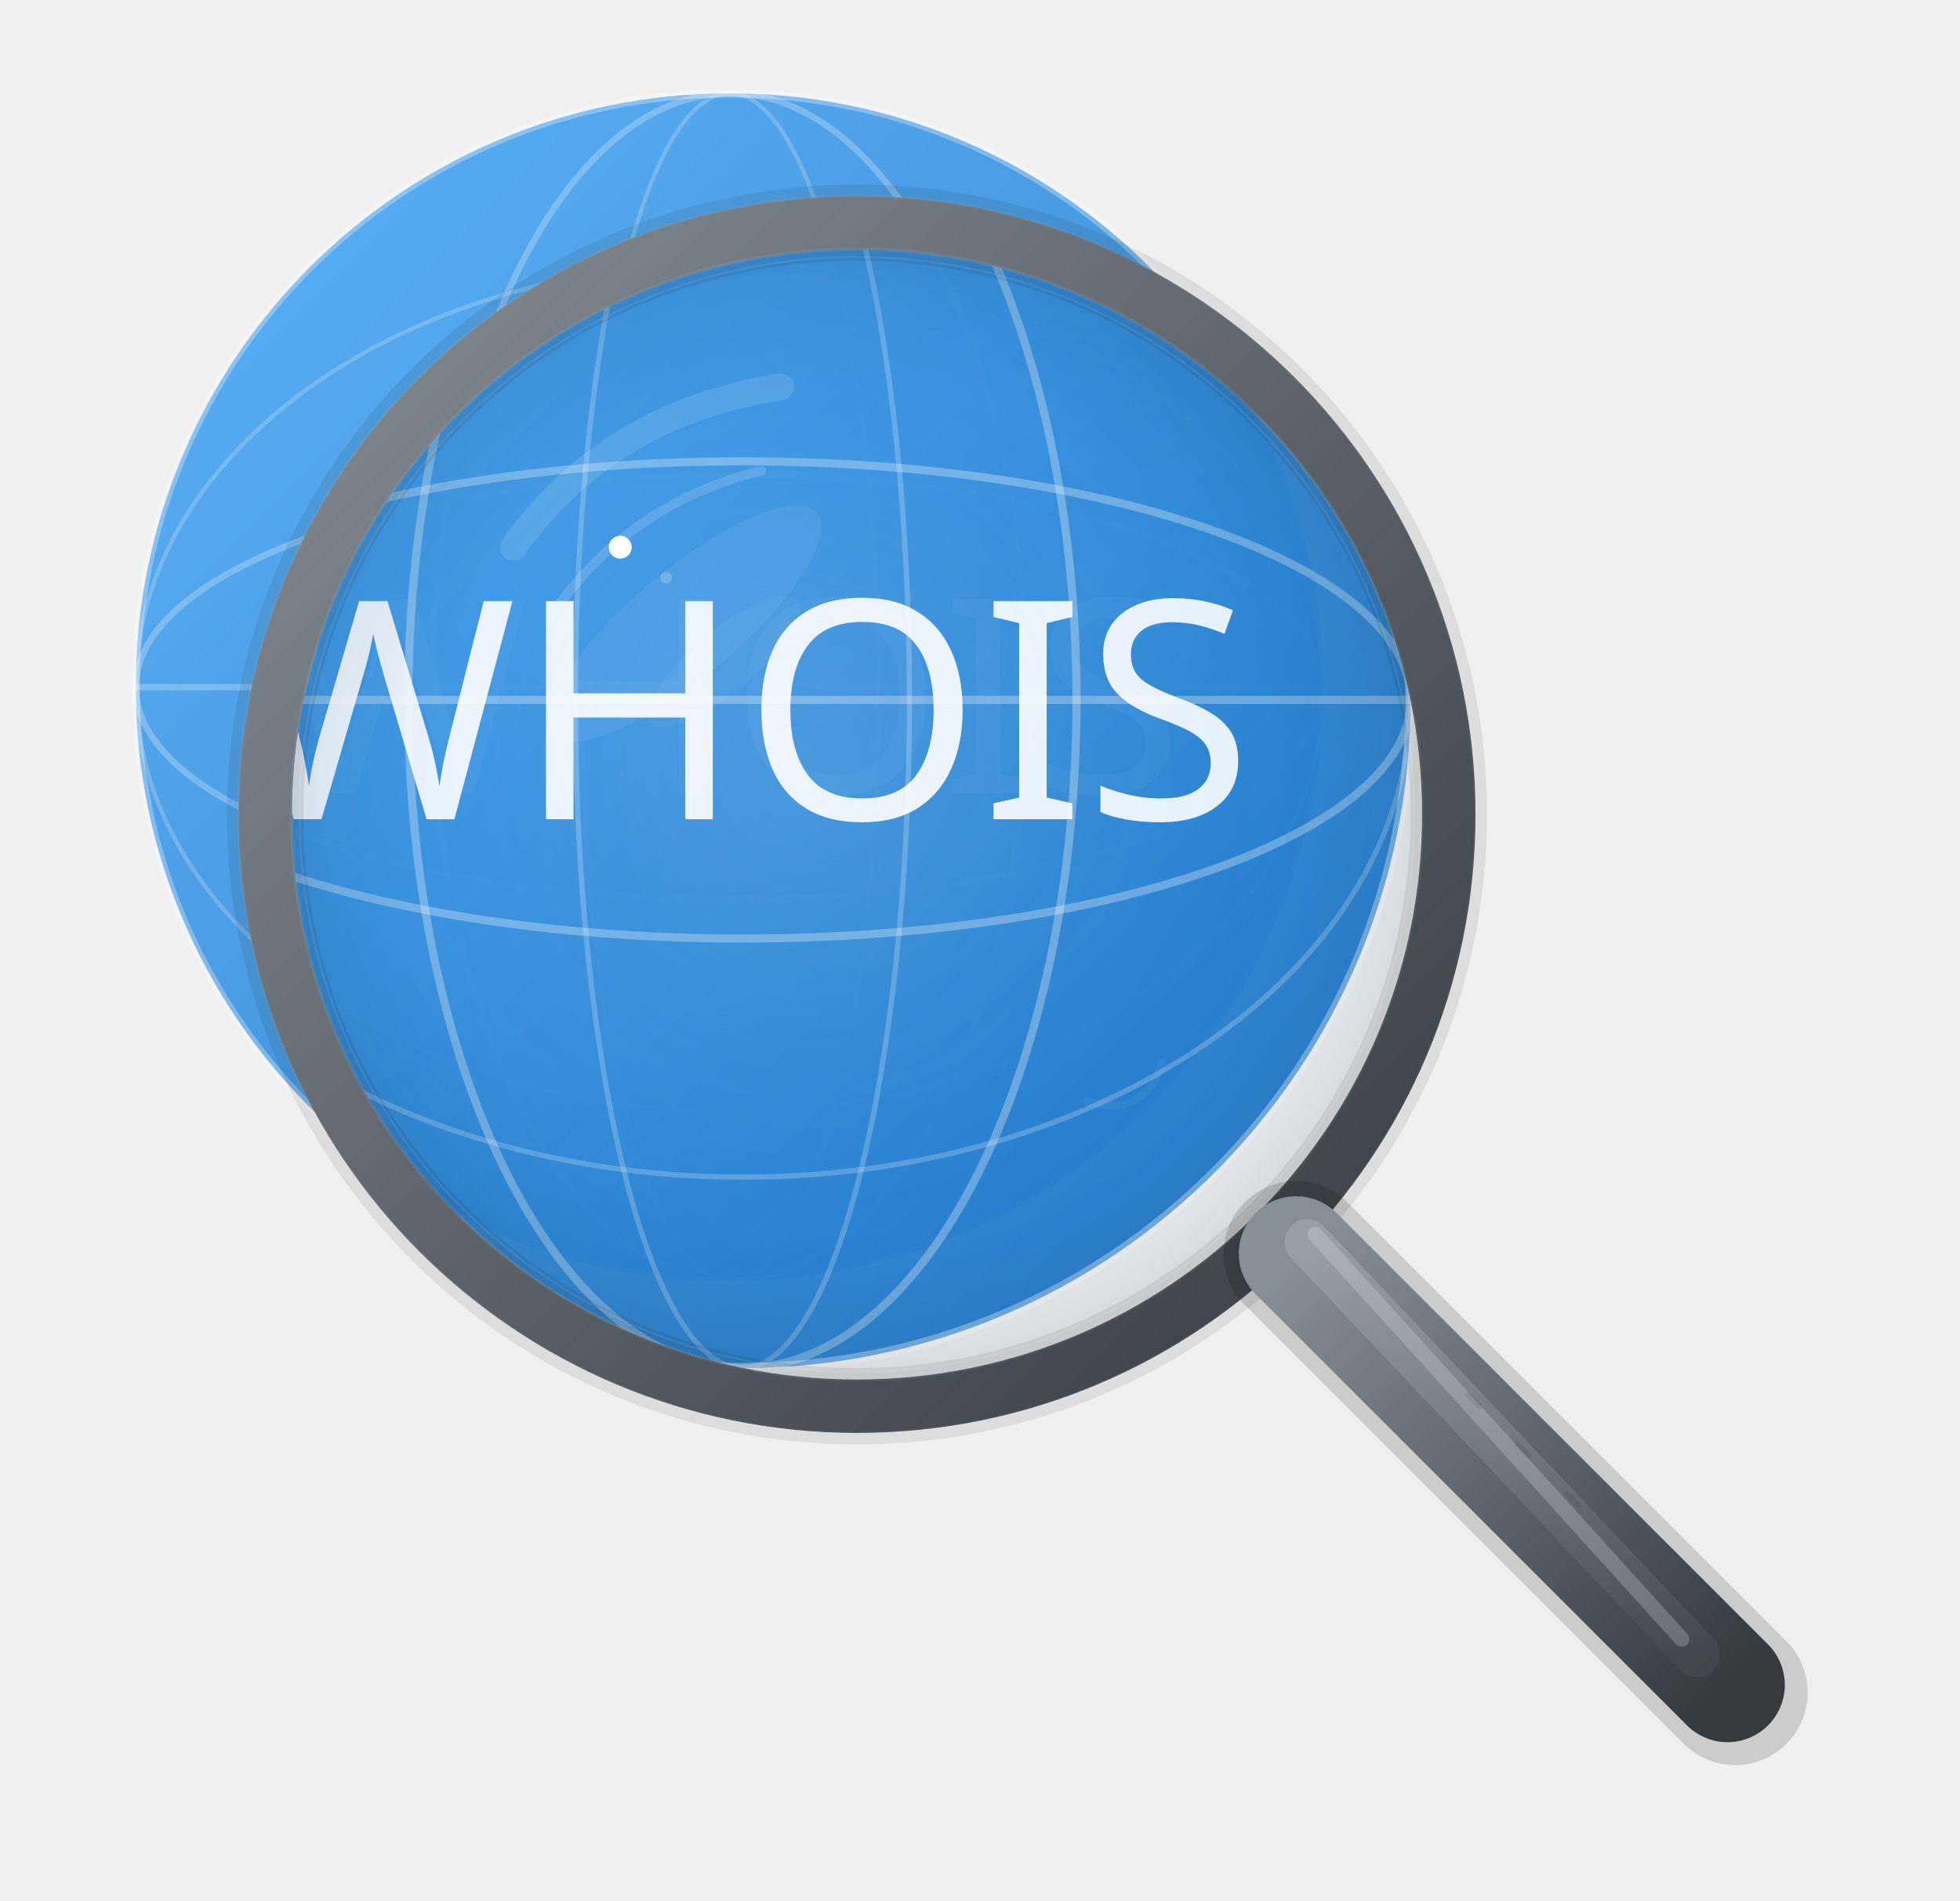
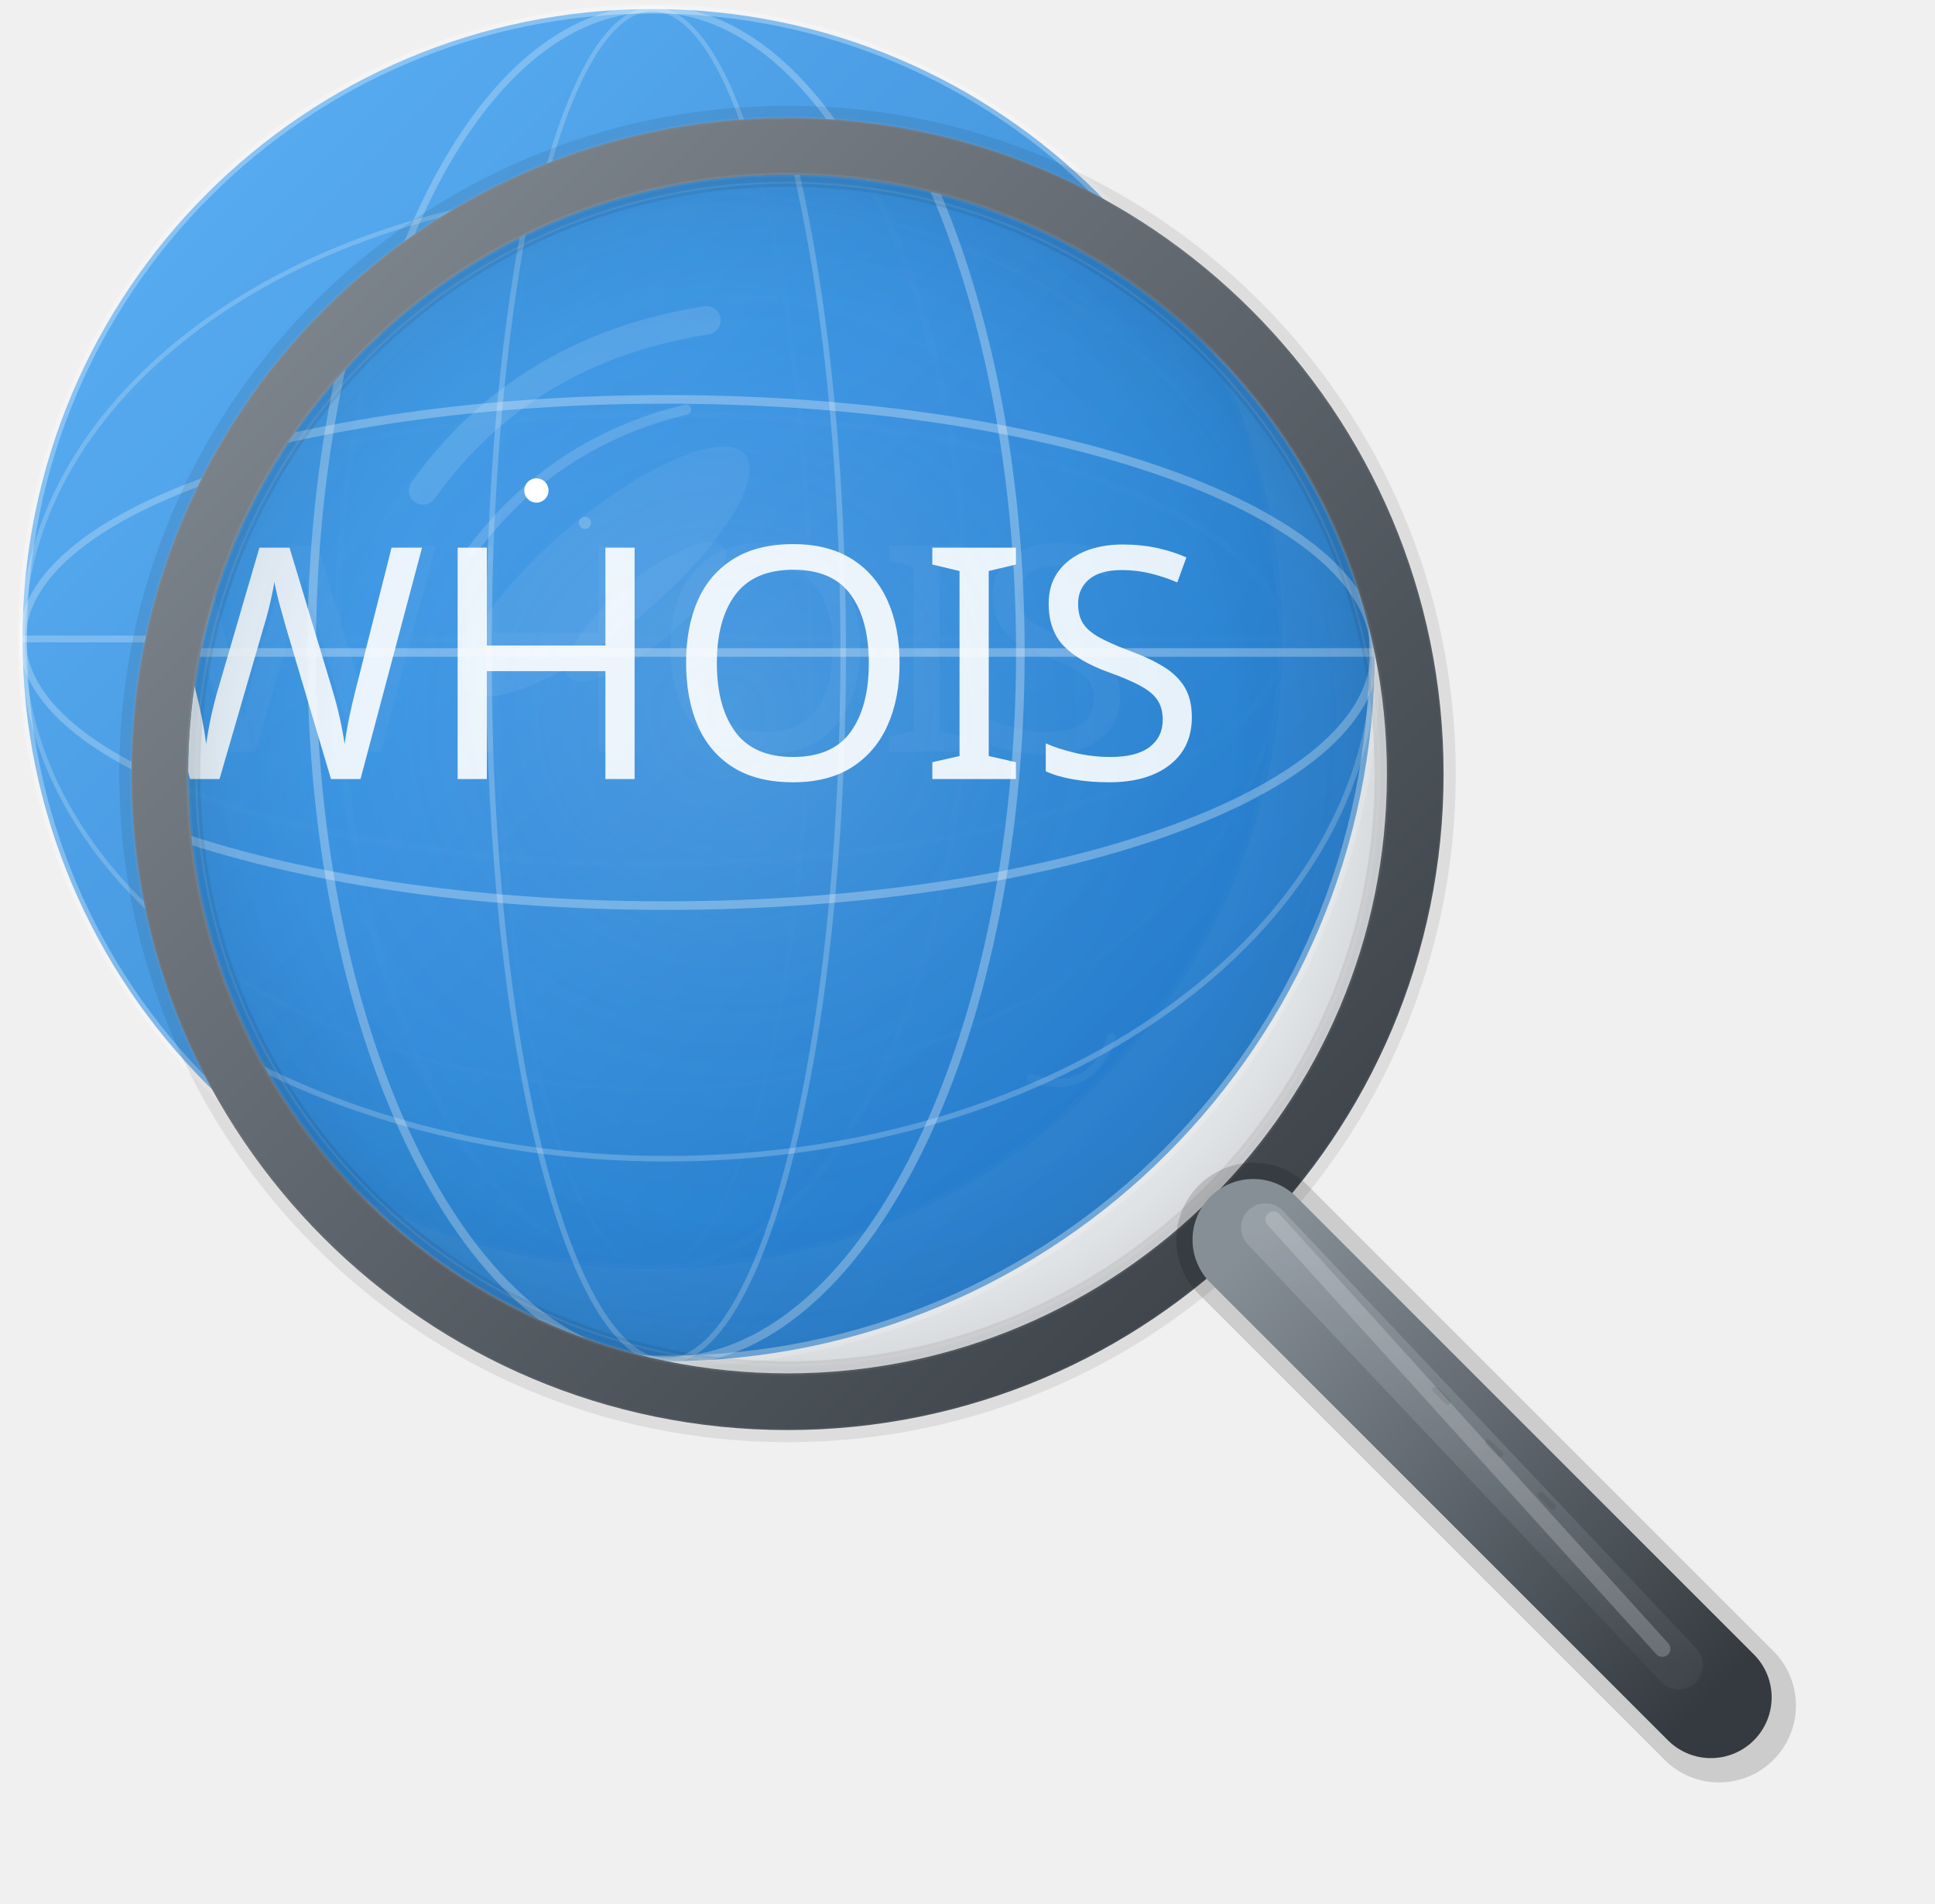
- <svg xmlns="http://www.w3.org/2000/svg" viewBox="28 38 462 448" width="100%" height="100%" preserveAspectRatio="xMidYMid meet">
+ <svg xmlns="http://www.w3.org/2000/svg" viewBox="55 58 430 423" width="100%" height="100%" preserveAspectRatio="xMidYMid meet">
  <defs>
    <linearGradient id="globeGrad" x1="0%" y1="0%" x2="100%" y2="100%">
      <stop offset="0%" style="stop-color:#4dabf7;stop-opacity:1" />
      <stop offset="100%" style="stop-color:#1971c2;stop-opacity:1" />
    </linearGradient>
    <linearGradient id="handleGrad" x1="0%" y1="0%" x2="100%" y2="100%">
      <stop offset="0%" style="stop-color:#868e96" />
      <stop offset="100%" style="stop-color:#343a40" />
    </linearGradient>
    <linearGradient id="handleHL" x1="0%" y1="0%" x2="0%" y2="100%">
      <stop offset="0%" style="stop-color:#adb5bd" />
      <stop offset="50%" style="stop-color:#868e96" />
      <stop offset="100%" style="stop-color:#495057" />
    </linearGradient>
    <radialGradient id="glassBase" cx="45%" cy="45%" r="55%">
      <stop offset="0%" style="stop-color:#ffffff;stop-opacity:0.12" />
      <stop offset="50%" style="stop-color:#dbe4ff;stop-opacity:0.05" />
      <stop offset="100%" style="stop-color:#1971c2;stop-opacity:0.03" />
    </radialGradient>
    <radialGradient id="glassEdge" cx="50%" cy="50%" r="50%">
      <stop offset="75%" style="stop-color:transparent" />
      <stop offset="92%" style="stop-color:rgba(0,0,0,0.04)" />
      <stop offset="100%" style="stop-color:rgba(0,0,0,0.08)" />
    </radialGradient>
    <linearGradient id="reflGrad" x1="0%" y1="0%" x2="100%" y2="100%">
      <stop offset="0%" style="stop-color:#fff;stop-opacity:0" />
      <stop offset="25%" style="stop-color:#fff;stop-opacity:0.4" />
      <stop offset="75%" style="stop-color:#fff;stop-opacity:0.4" />
      <stop offset="100%" style="stop-color:#fff;stop-opacity:0" />
    </linearGradient>
    <style>
      /* Magnifying glass searching motion — smooth figure-8 loop */
      @keyframes search {
        0%    { transform: translate(0, 0); }
        6.25% { transform: translate(14px, -8px); }
        12.5% { transform: translate(25px, -12px); }
        18.75%{ transform: translate(30px, -4px); }
        25%   { transform: translate(28px, 8px); }
        31.25%{ transform: translate(18px, 20px); }
        37.5% { transform: translate(5px, 26px); }
        43.75%{ transform: translate(-8px, 24px); }
        50%   { transform: translate(-18px, 16px); }
        56.25%{ transform: translate(-24px, 4px); }
        62.5% { transform: translate(-22px, -8px); }
        68.75%{ transform: translate(-16px, -16px); }
        75%   { transform: translate(-6px, -20px); }
        81.25%{ transform: translate(6px, -18px); }
        87.5% { transform: translate(12px, -12px); }
        93.75%{ transform: translate(8px, -5px); }
        100%  { transform: translate(0, 0); }
      }

      /* Reflection shimmer - light moving across glass */
      @keyframes shimmer {
        0%, 100% { opacity: 0.2; transform: translate(0, 0); }
        50% { opacity: 0.45; transform: translate(3px, -3px); }
      }

      /* Secondary reflection drift */
      @keyframes shimmer2 {
        0%, 100% { opacity: 0.06; }
        40% { opacity: 0.14; }
        70% { opacity: 0.04; }
      }

      /* Specular highlight twinkle */
      @keyframes twinkle {
        0%, 100% { opacity: 0.25; r: 3; }
        50% { opacity: 0.5; r: 4; }
      }

      /* Edge glow */
      @keyframes edgePulse {
        0%, 100% { opacity: 0.6; }
        50% { opacity: 1; }
      }

      .mag-group {
        animation: search 6s linear infinite;
        transform-origin: 230px 230px;
      }
      /* Reverse of search — keeps magnified content stationary in world space */
      @keyframes searchReverse {
        0%    { transform: translate(0, 0); }
        6.25% { transform: translate(-14px, 8px); }
        12.5% { transform: translate(-25px, 12px); }
        18.75%{ transform: translate(-30px, 4px); }
        25%   { transform: translate(-28px, -8px); }
        31.25%{ transform: translate(-18px, -20px); }
        37.5% { transform: translate(-5px, -26px); }
        43.75%{ transform: translate(8px, -24px); }
        50%   { transform: translate(18px, -16px); }
        56.25%{ transform: translate(24px, -4px); }
        62.5% { transform: translate(22px, 8px); }
        68.75%{ transform: translate(16px, 16px); }
        75%   { transform: translate(6px, 20px); }
        81.25%{ transform: translate(-6px, 18px); }
        87.5% { transform: translate(-12px, 12px); }
        93.75%{ transform: translate(-8px, 5px); }
        100%  { transform: translate(0, 0); }
      }
      .mag-rev {
        animation: searchReverse 6s linear infinite;
        transform-origin: 230px 230px;
      }
      .refl-main { animation: shimmer 3.5s ease-in-out infinite; }
      .refl-sec { animation: shimmer2 4s ease-in-out infinite; }
      .spec-dot { animation: twinkle 2.5s ease-in-out infinite; }
      .edge-hl { animation: edgePulse 3s ease-in-out infinite; }
    </style>
  </defs>
  <circle cx="200" cy="200" r="140" fill="url(#globeGrad)" opacity="0.9" />
  <ellipse cx="200" cy="200" rx="140" ry="140" fill="none" stroke="#fff" stroke-width="2" opacity="0.3" />
  <ellipse cx="200" cy="200" rx="70" ry="140" fill="none" stroke="#fff" stroke-width="1.5" opacity="0.25" />
  <ellipse cx="200" cy="200" rx="35" ry="140" fill="none" stroke="#fff" stroke-width="1" opacity="0.2" />
  <ellipse cx="200" cy="200" rx="140" ry="50" fill="none" stroke="#fff" stroke-width="1.5" opacity="0.25" />
  <ellipse cx="200" cy="200" rx="140" ry="100" fill="none" stroke="#fff" stroke-width="1" opacity="0.2" />
  <line x1="60" y1="200" x2="340" y2="200" stroke="#fff" stroke-width="1.5" opacity="0.25" />
  <text x="200" y="225" text-anchor="middle" fill="#fff" font-family="'Segoe UI', system-ui, sans-serif" font-size="64" font-weight="400" opacity="0.8">WHOIS</text>
  <g class="mag-group">
    <g transform="translate(23, 23) scale(0.9)">
      <clipPath id="lensClip">
        <circle cx="230" cy="230" r="148" />
      </clipPath>
      <g clip-path="url(#lensClip)">
        <g class="mag-rev">
          <g transform="translate(-50, -50) scale(1.25)">
            <circle cx="200" cy="200" r="140" fill="url(#globeGrad)" opacity="0.95" />
            <ellipse cx="200" cy="200" rx="140" ry="140" fill="none" stroke="#fff" stroke-width="2.2" opacity="0.35" />
            <ellipse cx="200" cy="200" rx="70" ry="140" fill="none" stroke="#fff" stroke-width="1.7" opacity="0.3" />
            <ellipse cx="200" cy="200" rx="35" ry="140" fill="none" stroke="#fff" stroke-width="1.1" opacity="0.22" />
            <ellipse cx="200" cy="200" rx="140" ry="50" fill="none" stroke="#fff" stroke-width="1.7" opacity="0.3" />
            <ellipse cx="200" cy="200" rx="140" ry="100" fill="none" stroke="#fff" stroke-width="1.1" opacity="0.22" />
            <line x1="60" y1="200" x2="340" y2="200" stroke="#fff" stroke-width="1.7" opacity="0.3" />
            <text x="200" y="225" text-anchor="middle" fill="#fff" font-family="'Segoe UI', system-ui, sans-serif" font-size="64" font-weight="500" opacity="0.9">WHOIS</text>
          </g>
        </g>
      </g>
      <circle cx="230" cy="230" r="155" fill="none" stroke="rgba(0,0,0,0.08)" stroke-width="20" />
      <circle cx="230" cy="230" r="155" fill="none" stroke="url(#handleGrad)" stroke-width="14" />
      <circle cx="230" cy="230" r="148" fill="none" stroke="rgba(255,255,255,0.06)" stroke-width="1" />
      <circle cx="230" cy="230" r="162" fill="none" stroke="rgba(255,255,255,0.05)" stroke-width="0.7" />
      <circle cx="230" cy="230" r="148" fill="url(#glassBase)" />
      <circle cx="230" cy="230" r="148" fill="url(#glassEdge)" />
      <path d="M 140 160 Q 165 125, 210 118" fill="none" stroke="url(#reflGrad)" stroke-width="7" stroke-linecap="round" class="refl-main" opacity="0.3" />
      <path d="M 152 175 Q 172 148, 205 140" fill="none" stroke="#fff" stroke-width="2.5" stroke-linecap="round" class="refl-main" opacity="0.15" />
      <ellipse cx="185" cy="180" rx="45" ry="14" fill="#fff" opacity="0.06" transform="rotate(-40 185 180)" class="refl-sec" />
      <ellipse cx="195" cy="190" rx="25" ry="8" fill="#fff" opacity="0.04" transform="rotate(-40 195 190)" class="refl-sec" />
      <circle cx="168" cy="160" r="3" fill="#fff" class="spec-dot" />
      <circle cx="180" cy="168" r="1.5" fill="#fff" opacity="0.2" class="spec-dot" />
      <path d="M 290 305 Q 305 310, 310 295" fill="none" stroke="#fff" stroke-width="2" stroke-linecap="round" opacity="0.04" />
      <circle cx="230" cy="230" r="146" fill="none" stroke="#fff" stroke-width="0.5" opacity="0.08" class="edge-hl" />
      <line x1="345" y1="345" x2="460" y2="460" stroke="rgba(0,0,0,0.15)" stroke-width="38" stroke-linecap="round" />
      <line x1="345" y1="345" x2="458" y2="458" stroke="url(#handleGrad)" stroke-width="30" stroke-linecap="round" />
      <line x1="348" y1="342" x2="450" y2="450" stroke="url(#handleHL)" stroke-width="12" stroke-linecap="round" opacity="0.45" />
      <line x1="350" y1="340" x2="446" y2="446" stroke="#dee2e6" stroke-width="4" stroke-linecap="round" opacity="0.25" />
      <line x1="390" y1="382" x2="393" y2="385" stroke="rgba(0,0,0,0.08)" stroke-width="1.5" stroke-linecap="round" />
      <line x1="403" y1="395" x2="406" y2="398" stroke="rgba(0,0,0,0.08)" stroke-width="1.5" stroke-linecap="round" />
      <line x1="416" y1="408" x2="419" y2="411" stroke="rgba(0,0,0,0.08)" stroke-width="1.5" stroke-linecap="round" />
    </g>
  </g>
</svg>
